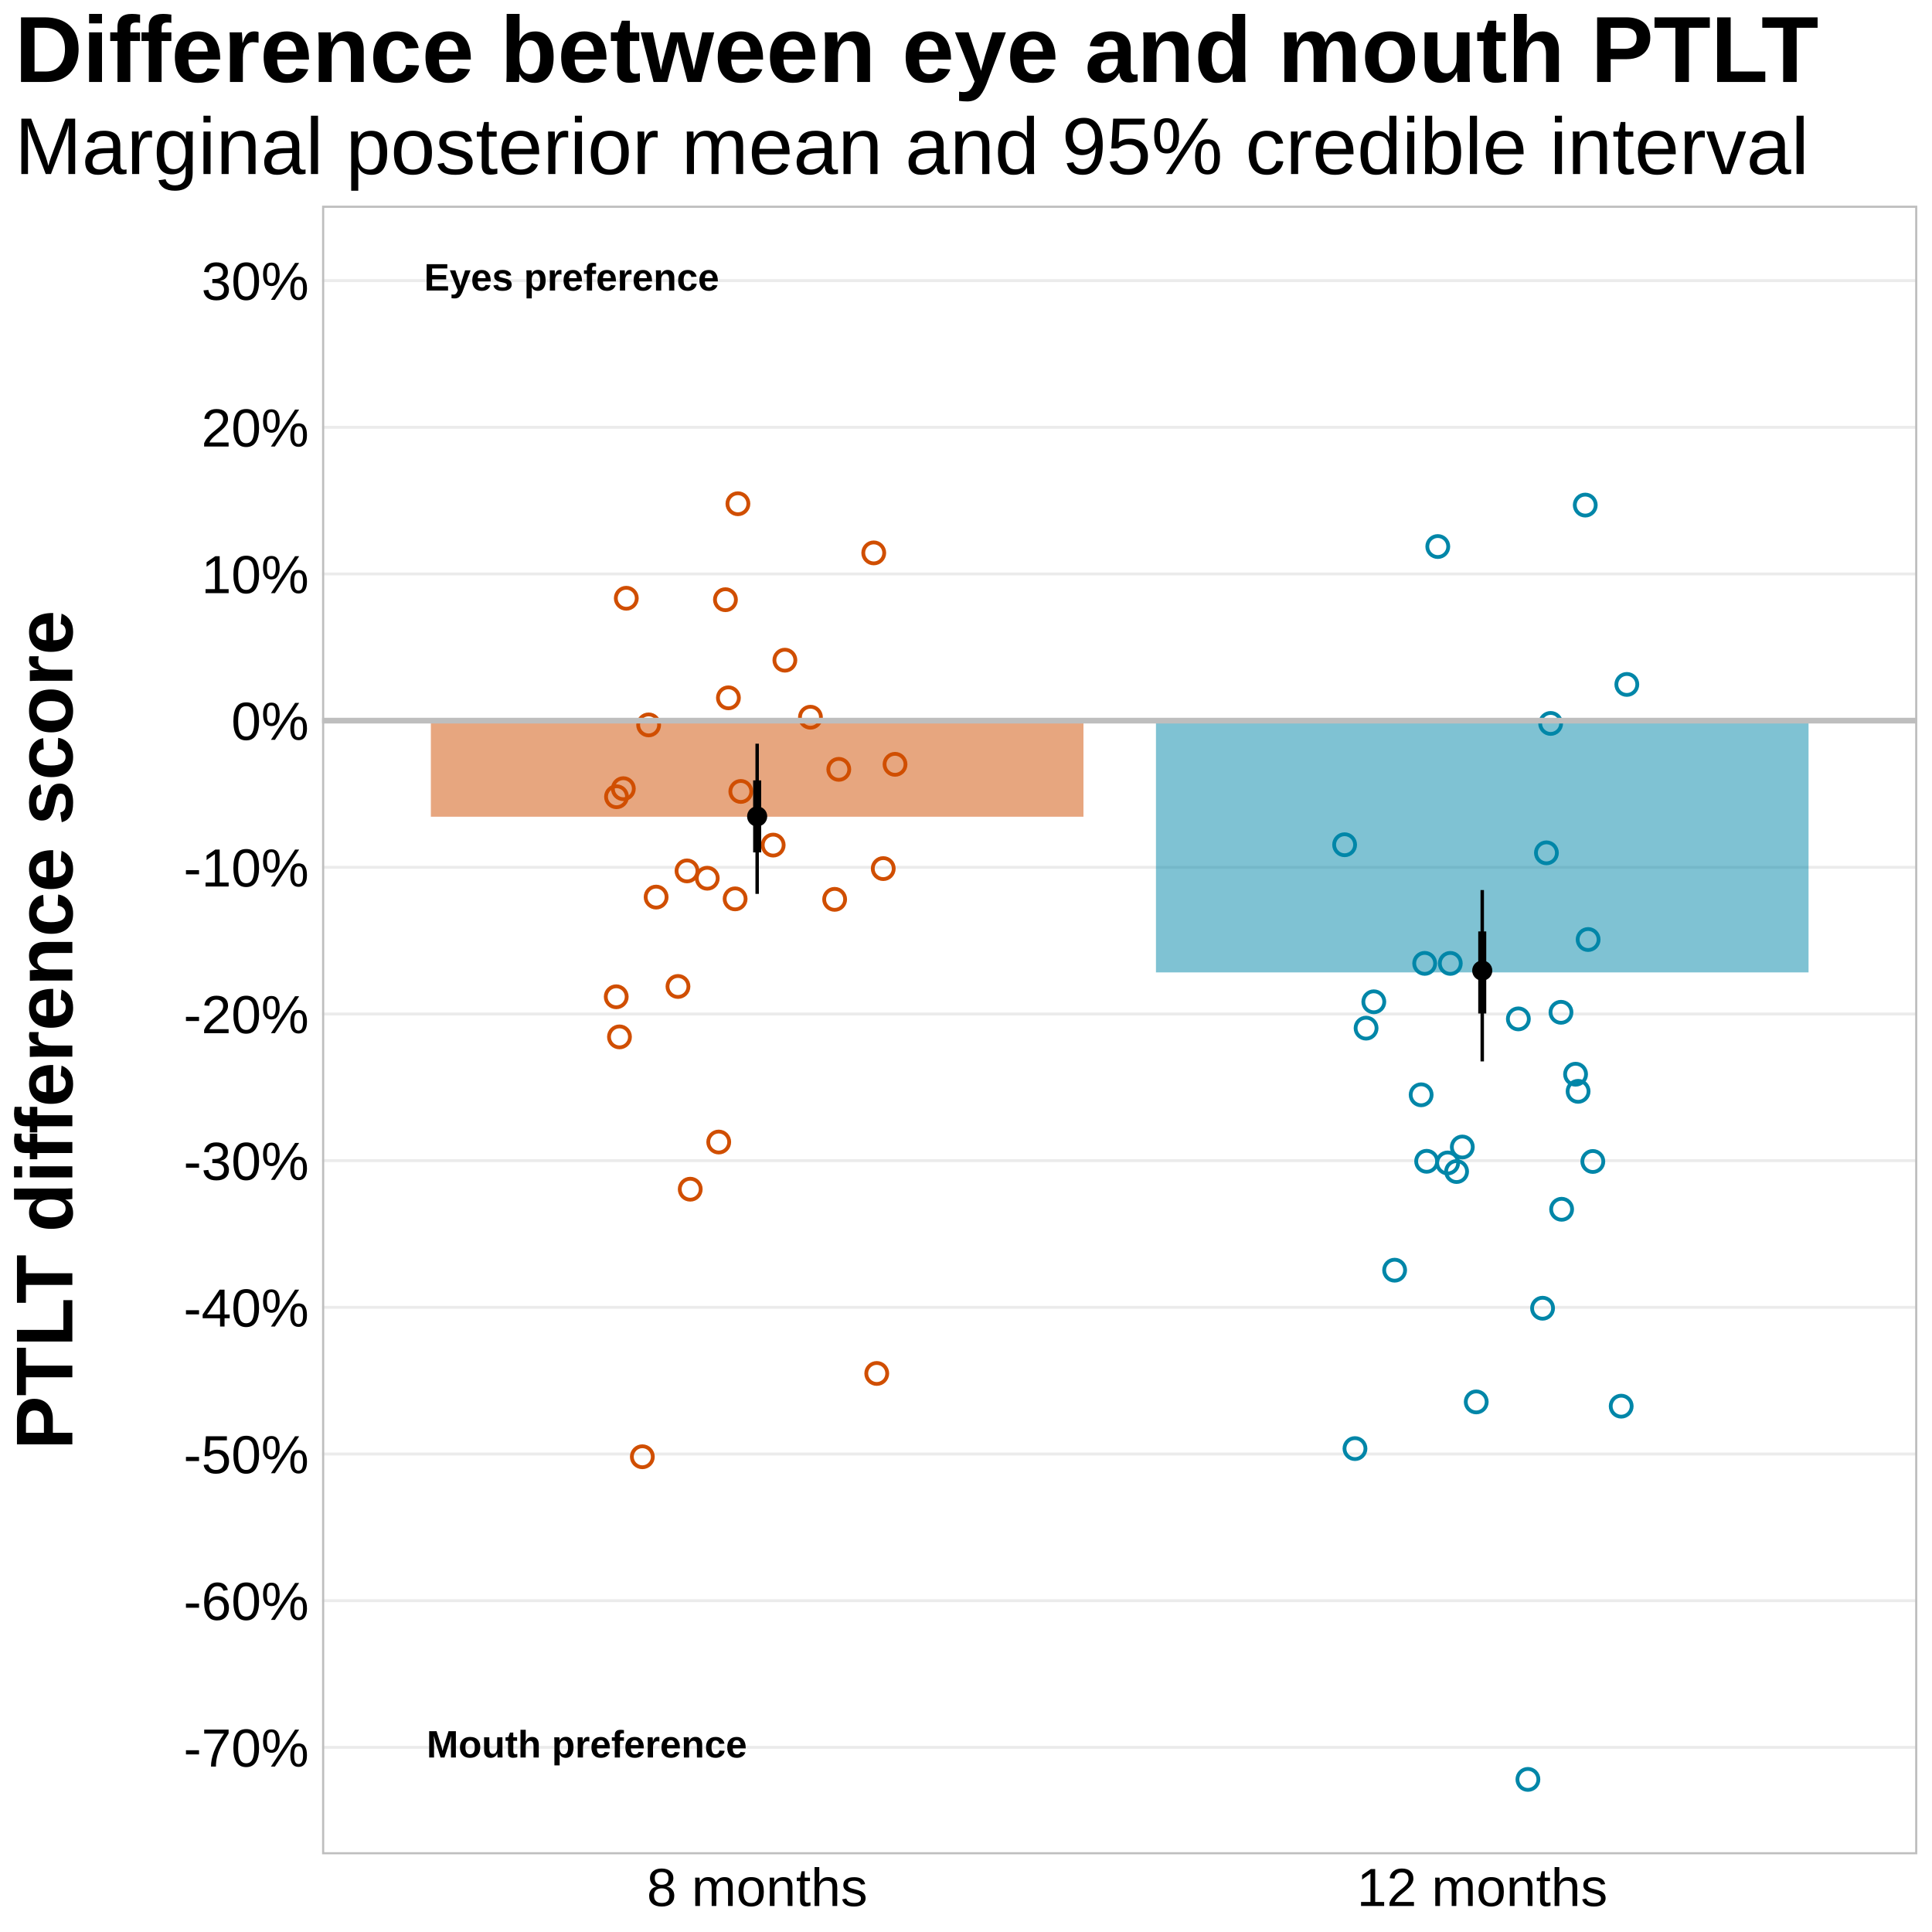
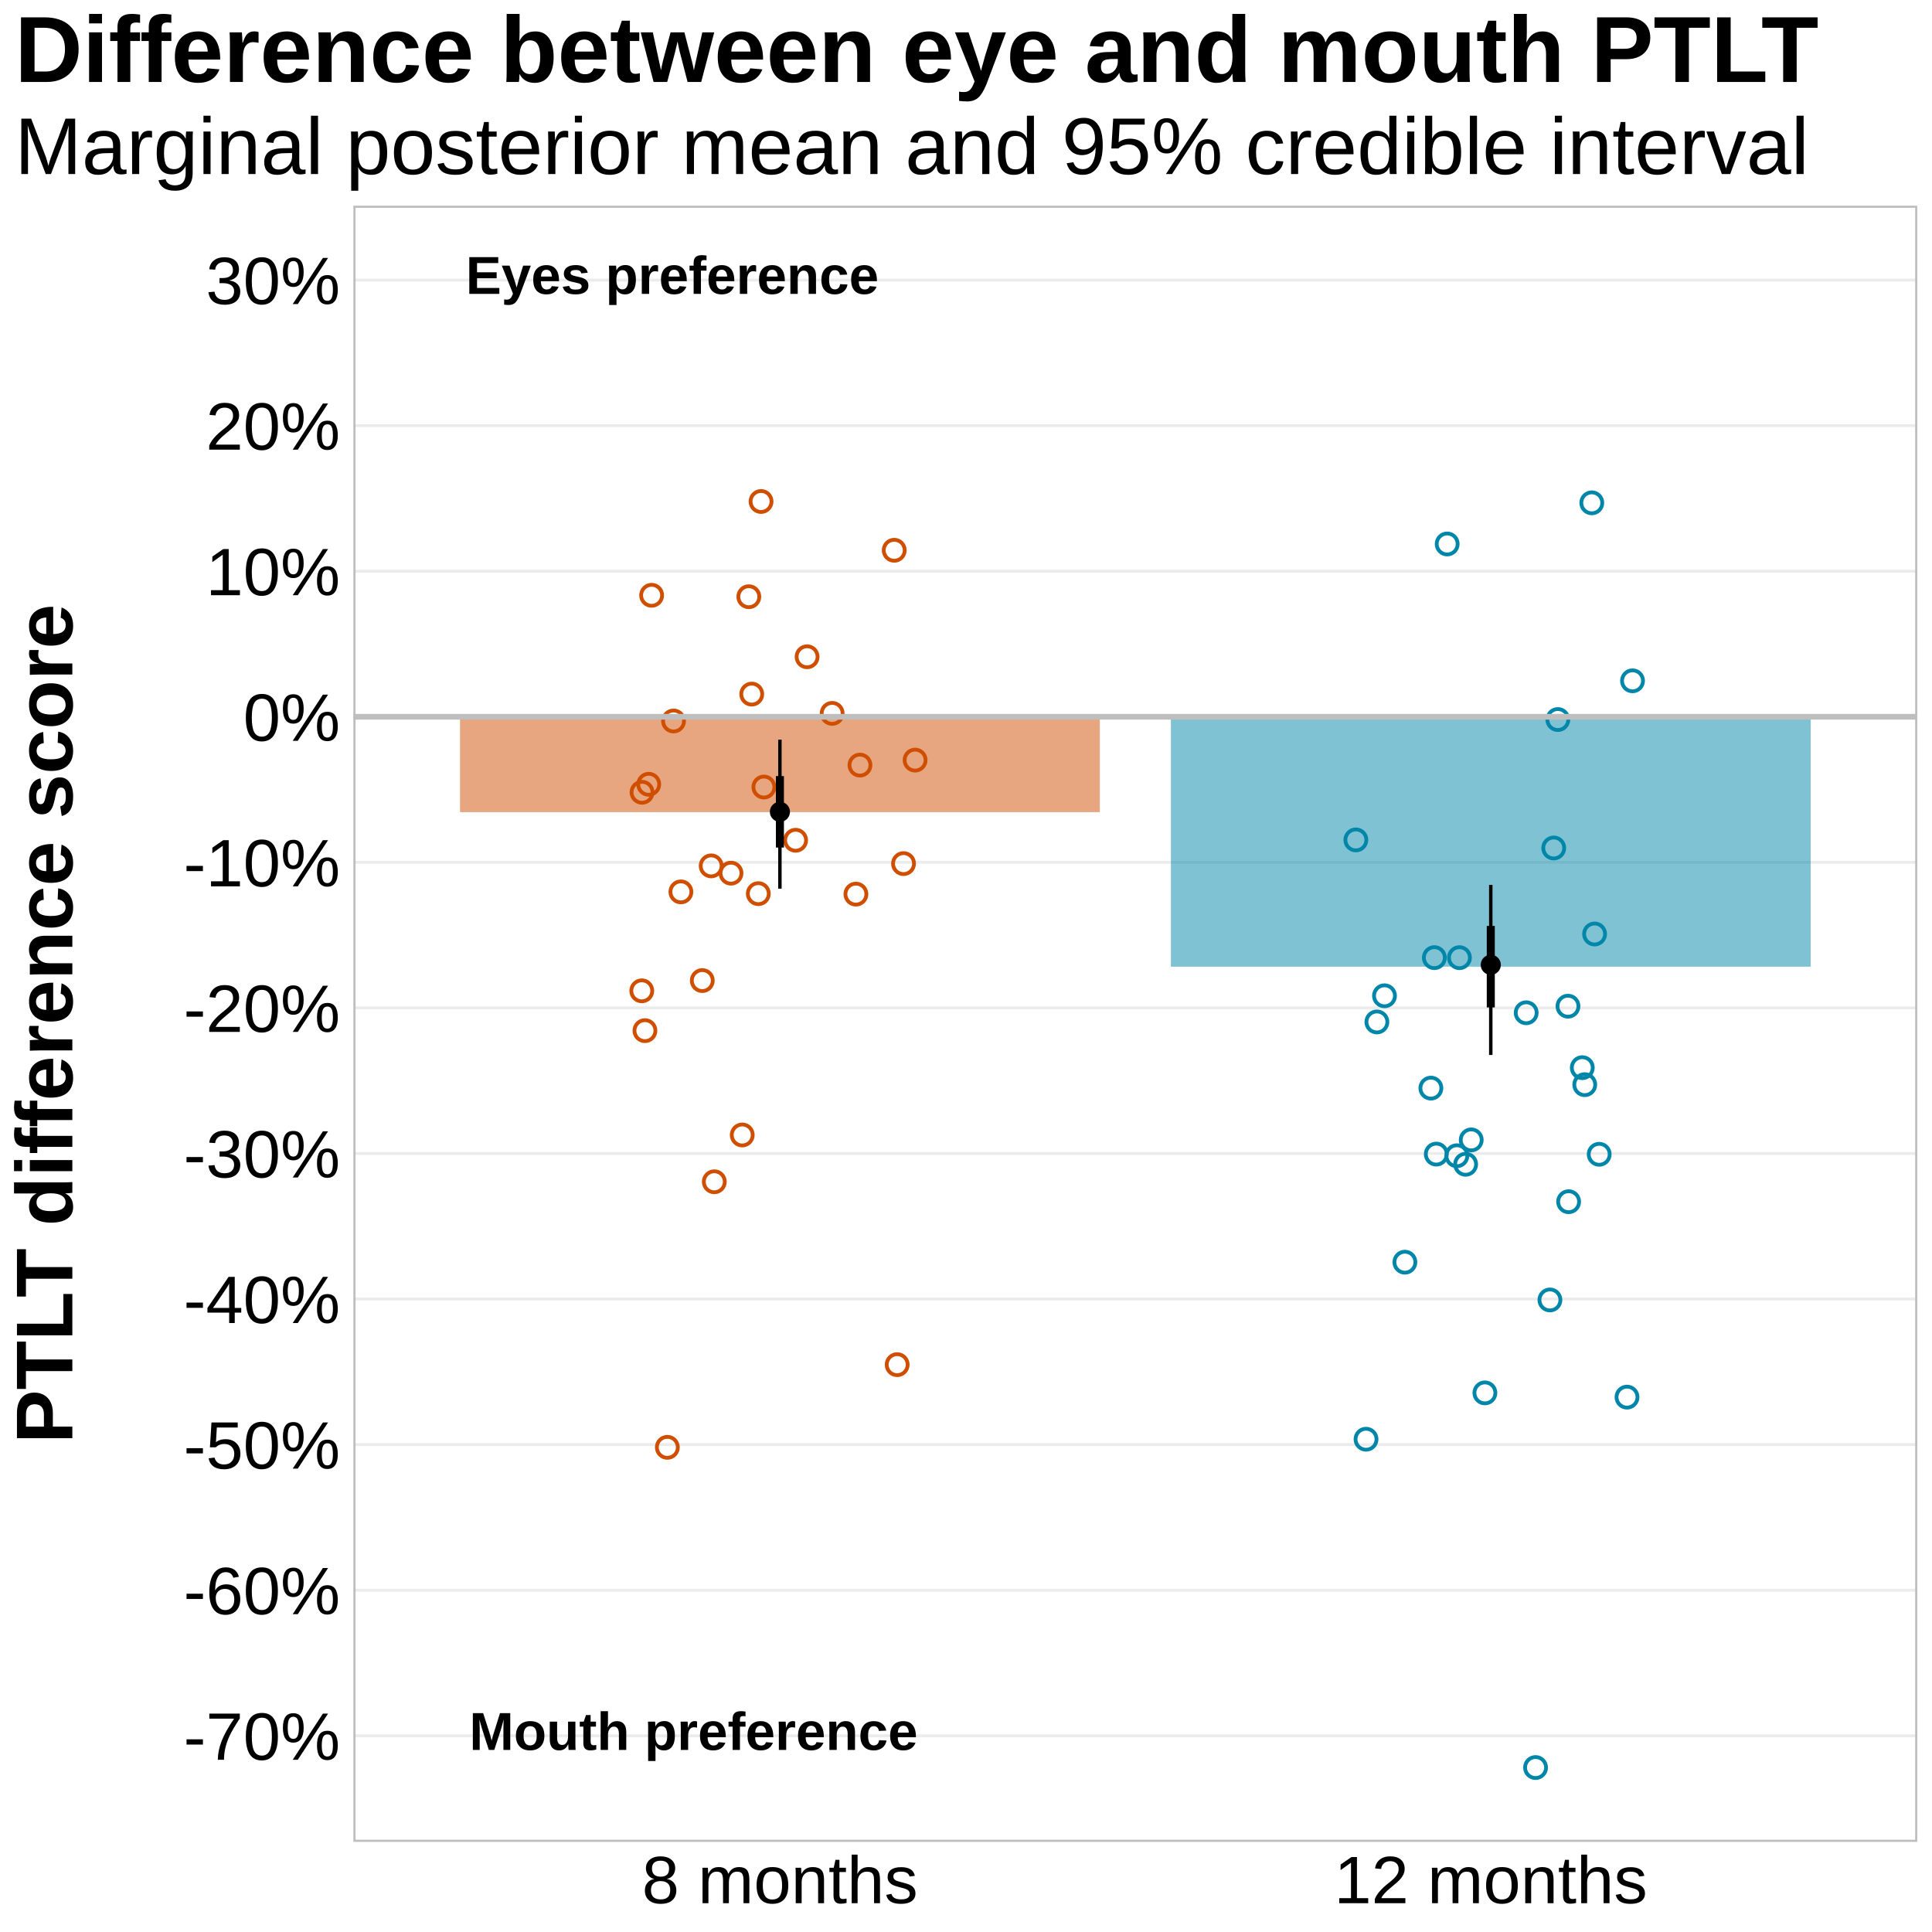
<svg xmlns="http://www.w3.org/2000/svg" class="svglite" width="720.00pt" height="720.00pt" viewBox="0 0 720.00 720.00">
  <defs>
    <style type="text/css">
    .svglite line, .svglite polyline, .svglite polygon, .svglite path, .svglite rect, .svglite circle {
      fill: none;
      stroke: #000000;
      stroke-linecap: round;
      stroke-linejoin: round;
      stroke-miterlimit: 10.00;
    }
    .svglite text {
      white-space: pre;
    }
  </style>
  </defs>
  <rect width="100%" height="100%" style="stroke: none; fill: #FFFFFF;" />
  <defs>
    <clipPath id="cpMC4wMHw3MjAuMDB8MC4wMHw3MjAuMDA=">
      <rect x="0.00" y="0.00" width="720.00" height="720.00" />
    </clipPath>
  </defs>
  <g clip-path="url(#cpMC4wMHw3MjAuMDB8MC4wMHw3MjAuMDA=)">
    <rect x="0" y="0.00" width="720.00" height="720.00" style="stroke-width: 1.07; stroke: none; fill: #FFFFFF;" />
  </g>
  <defs>
-     <clipPath id="cpMTIwLjAzfDcxNC41Mnw3Ni42NXw2OTEuMDY=">
-       <rect x="120.03" y="76.65" width="594.49" height="614.40" />
+     <clipPath id="cpMTMxLjcwfDcxNC41Mnw3Ni42NXw2ODYuNDM=">
+       <rect x="131.70" y="76.65" width="582.82" height="609.77" />
    </clipPath>
  </defs>
-   <g clip-path="url(#cpMTIwLjAzfDcxNC41Mnw3Ni42NXw2OTEuMDY=)">
-     <polyline points="120.03,651.19 714.52,651.19 " style="stroke-width: 1.07; stroke: #EBEBEB; stroke-linecap: butt;" />
-     <polyline points="120.03,596.53 714.52,596.53 " style="stroke-width: 1.07; stroke: #EBEBEB; stroke-linecap: butt;" />
-     <polyline points="120.03,541.87 714.52,541.87 " style="stroke-width: 1.07; stroke: #EBEBEB; stroke-linecap: butt;" />
-     <polyline points="120.03,487.20 714.52,487.20 " style="stroke-width: 1.07; stroke: #EBEBEB; stroke-linecap: butt;" />
-     <polyline points="120.03,432.54 714.52,432.54 " style="stroke-width: 1.07; stroke: #EBEBEB; stroke-linecap: butt;" />
-     <polyline points="120.03,377.88 714.52,377.88 " style="stroke-width: 1.07; stroke: #EBEBEB; stroke-linecap: butt;" />
-     <polyline points="120.03,323.22 714.52,323.22 " style="stroke-width: 1.07; stroke: #EBEBEB; stroke-linecap: butt;" />
-     <polyline points="120.03,268.56 714.52,268.56 " style="stroke-width: 1.07; stroke: #EBEBEB; stroke-linecap: butt;" />
-     <polyline points="120.03,213.90 714.52,213.90 " style="stroke-width: 1.07; stroke: #EBEBEB; stroke-linecap: butt;" />
-     <polyline points="120.03,159.24 714.52,159.24 " style="stroke-width: 1.07; stroke: #EBEBEB; stroke-linecap: butt;" />
-     <polyline points="120.03,104.58 714.52,104.58 " style="stroke-width: 1.07; stroke: #EBEBEB; stroke-linecap: butt;" />
-     <rect x="160.57" y="268.56" width="243.20" height="35.81" style="stroke-width: 1.07; stroke: none; stroke-linecap: square; stroke-linejoin: miter; fill: #D04E00; fill-opacity: 0.50;" />
-     <rect x="430.79" y="268.56" width="243.20" height="93.83" style="stroke-width: 1.07; stroke: none; stroke-linecap: square; stroke-linejoin: miter; fill: #0086A8; fill-opacity: 0.50;" />
-     <circle cx="501.10" cy="314.81" r="3.91" style="stroke-width: 1.42; stroke: #0086A8;" />
-     <circle cx="535.82" cy="203.68" r="3.91" style="stroke-width: 1.42; stroke: #0086A8;" />
-     <circle cx="504.96" cy="539.85" r="3.91" style="stroke-width: 1.42; stroke: #0086A8;" />
-     <circle cx="302.03" cy="267.29" r="3.91" style="stroke-width: 1.42; stroke: #D04E00;" />
-     <circle cx="311.05" cy="335.16" r="3.91" style="stroke-width: 1.42; stroke: #D04E00;" />
-     <circle cx="239.38" cy="542.89" r="3.91" style="stroke-width: 1.42; stroke: #D04E00;" />
-     <circle cx="270.35" cy="223.49" r="3.91" style="stroke-width: 1.42; stroke: #D04E00;" />
-     <circle cx="257.23" cy="443.18" r="3.91" style="stroke-width: 1.42; stroke: #D04E00;" />
-     <circle cx="233.40" cy="222.95" r="3.91" style="stroke-width: 1.42; stroke: #D04E00;" />
-     <circle cx="325.62" cy="206.05" r="3.91" style="stroke-width: 1.42; stroke: #D04E00;" />
-     <circle cx="271.46" cy="260.06" r="3.91" style="stroke-width: 1.42; stroke: #D04E00;" />
-     <circle cx="232.30" cy="293.92" r="3.91" style="stroke-width: 1.42; stroke: #D04E00;" />
-     <circle cx="229.76" cy="296.92" r="3.91" style="stroke-width: 1.42; stroke: #D04E00;" />
-     <circle cx="275.00" cy="187.73" r="3.91" style="stroke-width: 1.42; stroke: #D04E00;" />
-     <circle cx="576.31" cy="317.83" r="3.91" style="stroke-width: 1.42; stroke: #0086A8;" />
-     <circle cx="604.17" cy="524.04" r="3.91" style="stroke-width: 1.42; stroke: #0086A8;" />
-     <circle cx="577.88" cy="269.60" r="3.91" style="stroke-width: 1.42; stroke: #0086A8;" />
-     <circle cx="530.94" cy="359.02" r="3.91" style="stroke-width: 1.42; stroke: #0086A8;" />
-     <circle cx="591.85" cy="350.13" r="3.91" style="stroke-width: 1.42; stroke: #0086A8;" />
-     <circle cx="581.97" cy="450.66" r="3.91" style="stroke-width: 1.42; stroke: #0086A8;" />
-     <circle cx="565.85" cy="379.71" r="3.91" style="stroke-width: 1.42; stroke: #0086A8;" />
-     <circle cx="329.16" cy="323.70" r="3.91" style="stroke-width: 1.42; stroke: #D04E00;" />
-     <circle cx="326.74" cy="511.85" r="3.91" style="stroke-width: 1.42; stroke: #D04E00;" />
-     <circle cx="574.87" cy="487.54" r="3.91" style="stroke-width: 1.42; stroke: #0086A8;" />
-     <circle cx="588.11" cy="406.71" r="3.91" style="stroke-width: 1.42; stroke: #0086A8;" />
-     <circle cx="292.50" cy="246.03" r="3.91" style="stroke-width: 1.42; stroke: #D04E00;" />
-     <circle cx="569.41" cy="663.13" r="3.91" style="stroke-width: 1.42; stroke: #0086A8;" />
-     <circle cx="519.74" cy="473.36" r="3.91" style="stroke-width: 1.42; stroke: #0086A8;" />
-     <circle cx="531.67" cy="432.78" r="3.91" style="stroke-width: 1.42; stroke: #0086A8;" />
-     <circle cx="590.78" cy="188.23" r="3.91" style="stroke-width: 1.42; stroke: #0086A8;" />
-     <circle cx="511.98" cy="373.34" r="3.91" style="stroke-width: 1.42; stroke: #0086A8;" />
-     <circle cx="244.52" cy="334.32" r="3.91" style="stroke-width: 1.42; stroke: #D04E00;" />
-     <circle cx="593.60" cy="432.85" r="3.91" style="stroke-width: 1.42; stroke: #0086A8;" />
-     <circle cx="509.10" cy="383.16" r="3.91" style="stroke-width: 1.42; stroke: #0086A8;" />
-     <circle cx="273.96" cy="334.98" r="3.91" style="stroke-width: 1.42; stroke: #D04E00;" />
-     <circle cx="256.03" cy="324.56" r="3.91" style="stroke-width: 1.42; stroke: #D04E00;" />
-     <circle cx="229.65" cy="371.47" r="3.91" style="stroke-width: 1.42; stroke: #D04E00;" />
-     <circle cx="333.55" cy="284.84" r="3.91" style="stroke-width: 1.42; stroke: #D04E00;" />
-     <circle cx="267.85" cy="425.60" r="3.91" style="stroke-width: 1.42; stroke: #D04E00;" />
-     <circle cx="539.50" cy="433.40" r="3.91" style="stroke-width: 1.42; stroke: #0086A8;" />
-     <circle cx="550.15" cy="522.45" r="3.91" style="stroke-width: 1.42; stroke: #0086A8;" />
-     <circle cx="241.73" cy="270.15" r="3.91" style="stroke-width: 1.42; stroke: #D04E00;" />
-     <circle cx="540.48" cy="359.03" r="3.91" style="stroke-width: 1.42; stroke: #0086A8;" />
-     <circle cx="288.14" cy="314.94" r="3.91" style="stroke-width: 1.42; stroke: #D04E00;" />
-     <circle cx="252.66" cy="367.63" r="3.91" style="stroke-width: 1.42; stroke: #D04E00;" />
-     <circle cx="587.17" cy="400.33" r="3.91" style="stroke-width: 1.42; stroke: #0086A8;" />
-     <circle cx="312.59" cy="286.71" r="3.91" style="stroke-width: 1.42; stroke: #D04E00;" />
-     <circle cx="263.57" cy="327.29" r="3.91" style="stroke-width: 1.42; stroke: #D04E00;" />
-     <circle cx="542.83" cy="436.60" r="3.91" style="stroke-width: 1.42; stroke: #0086A8;" />
-     <circle cx="230.86" cy="386.42" r="3.91" style="stroke-width: 1.42; stroke: #D04E00;" />
-     <circle cx="276.08" cy="294.95" r="3.91" style="stroke-width: 1.42; stroke: #D04E00;" />
-     <circle cx="529.62" cy="408.00" r="3.91" style="stroke-width: 1.42; stroke: #0086A8;" />
-     <circle cx="544.96" cy="427.46" r="3.91" style="stroke-width: 1.42; stroke: #0086A8;" />
-     <circle cx="581.73" cy="377.25" r="3.91" style="stroke-width: 1.42; stroke: #0086A8;" />
-     <circle cx="606.27" cy="255.07" r="3.91" style="stroke-width: 1.42; stroke: #0086A8;" />
-     <line x1="552.39" y1="395.56" x2="552.39" y2="331.69" style="stroke-width: 1.28; stroke-linecap: butt;" />
-     <line x1="282.17" y1="333.12" x2="282.17" y2="277.16" style="stroke-width: 1.28; stroke-linecap: butt;" />
-     <line x1="552.39" y1="377.71" x2="552.39" y2="347.11" style="stroke-width: 2.99; stroke-linecap: butt;" />
-     <line x1="282.17" y1="317.67" x2="282.17" y2="290.83" style="stroke-width: 2.99; stroke-linecap: butt;" />
-     <circle cx="552.39" cy="361.71" r="1.68" style="stroke-width: 1.06; fill: #000000;" />
-     <circle cx="282.17" cy="304.25" r="1.68" style="stroke-width: 1.06; fill: #000000;" />
-     <circle cx="552.39" cy="361.71" r="3.22" style="stroke-width: 1.06; fill: #000000;" />
-     <circle cx="282.17" cy="304.25" r="3.22" style="stroke-width: 1.06; fill: #000000;" />
-     <line x1="120.03" y1="268.56" x2="714.52" y2="268.56" style="stroke-width: 2.13; stroke: #BEBEBE; stroke-linecap: butt;" />
-     <text x="158.04" y="108.26" style="font-size: 14.23px; font-weight: bold; font-family: &quot;Arial&quot;;" textLength="109.86px" lengthAdjust="spacingAndGlyphs">Eyes preference</text>
-     <text x="158.99" y="654.96" style="font-size: 14.23px; font-weight: bold; font-family: &quot;Arial&quot;;" textLength="119.29px" lengthAdjust="spacingAndGlyphs">Mouth preference</text>
-     <rect x="120.03" y="76.65" width="594.49" height="614.40" style="stroke-width: 1.60; stroke: #BEBEBE;" />
+   <g clip-path="url(#cpMTMxLjcwfDcxNC41Mnw3Ni42NXw2ODYuNDM=)">
+     <polyline points="131.70,646.86 714.52,646.86 " style="stroke-width: 1.07; stroke: #EBEBEB; stroke-linecap: butt;" />
+     <polyline points="131.70,592.61 714.52,592.61 " style="stroke-width: 1.07; stroke: #EBEBEB; stroke-linecap: butt;" />
+     <polyline points="131.70,538.36 714.52,538.36 " style="stroke-width: 1.07; stroke: #EBEBEB; stroke-linecap: butt;" />
+     <polyline points="131.70,484.11 714.52,484.11 " style="stroke-width: 1.07; stroke: #EBEBEB; stroke-linecap: butt;" />
+     <polyline points="131.70,429.86 714.52,429.86 " style="stroke-width: 1.07; stroke: #EBEBEB; stroke-linecap: butt;" />
+     <polyline points="131.70,375.61 714.52,375.61 " style="stroke-width: 1.07; stroke: #EBEBEB; stroke-linecap: butt;" />
+     <polyline points="131.70,321.36 714.52,321.36 " style="stroke-width: 1.07; stroke: #EBEBEB; stroke-linecap: butt;" />
+     <polyline points="131.70,267.12 714.52,267.12 " style="stroke-width: 1.07; stroke: #EBEBEB; stroke-linecap: butt;" />
+     <polyline points="131.70,212.87 714.52,212.87 " style="stroke-width: 1.07; stroke: #EBEBEB; stroke-linecap: butt;" />
+     <polyline points="131.70,158.62 714.52,158.62 " style="stroke-width: 1.07; stroke: #EBEBEB; stroke-linecap: butt;" />
+     <polyline points="131.70,104.37 714.52,104.37 " style="stroke-width: 1.07; stroke: #EBEBEB; stroke-linecap: butt;" />
+     <rect x="171.44" y="267.12" width="238.43" height="35.54" style="stroke-width: 1.07; stroke: none; stroke-linecap: square; stroke-linejoin: miter; fill: #D04E00; fill-opacity: 0.50;" />
+     <rect x="436.36" y="267.12" width="238.43" height="93.13" style="stroke-width: 1.07; stroke: none; stroke-linecap: square; stroke-linejoin: miter; fill: #0086A8; fill-opacity: 0.50;" />
+     <circle cx="505.29" cy="313.01" r="3.91" style="stroke-width: 1.42; stroke: #0086A8;" />
+     <circle cx="539.32" cy="202.72" r="3.91" style="stroke-width: 1.42; stroke: #0086A8;" />
+     <circle cx="509.08" cy="536.36" r="3.91" style="stroke-width: 1.42; stroke: #0086A8;" />
+     <circle cx="310.12" cy="265.86" r="3.91" style="stroke-width: 1.42; stroke: #D04E00;" />
+     <circle cx="318.97" cy="333.21" r="3.91" style="stroke-width: 1.42; stroke: #D04E00;" />
+     <circle cx="248.70" cy="539.38" r="3.91" style="stroke-width: 1.42; stroke: #D04E00;" />
+     <circle cx="279.06" cy="222.38" r="3.91" style="stroke-width: 1.42; stroke: #D04E00;" />
+     <circle cx="266.20" cy="440.41" r="3.91" style="stroke-width: 1.42; stroke: #D04E00;" />
+     <circle cx="242.84" cy="221.85" r="3.91" style="stroke-width: 1.42; stroke: #D04E00;" />
+     <circle cx="333.25" cy="205.07" r="3.91" style="stroke-width: 1.42; stroke: #D04E00;" />
+     <circle cx="280.15" cy="258.67" r="3.91" style="stroke-width: 1.42; stroke: #D04E00;" />
+     <circle cx="241.76" cy="292.28" r="3.91" style="stroke-width: 1.42; stroke: #D04E00;" />
+     <circle cx="239.27" cy="295.26" r="3.91" style="stroke-width: 1.42; stroke: #D04E00;" />
+     <circle cx="283.62" cy="186.89" r="3.91" style="stroke-width: 1.42; stroke: #D04E00;" />
+     <circle cx="579.03" cy="316.02" r="3.91" style="stroke-width: 1.42; stroke: #0086A8;" />
+     <circle cx="606.34" cy="520.67" r="3.91" style="stroke-width: 1.42; stroke: #0086A8;" />
+     <circle cx="580.56" cy="268.15" r="3.91" style="stroke-width: 1.42; stroke: #0086A8;" />
+     <circle cx="534.54" cy="356.89" r="3.91" style="stroke-width: 1.42; stroke: #0086A8;" />
+     <circle cx="594.26" cy="348.07" r="3.91" style="stroke-width: 1.42; stroke: #0086A8;" />
+     <circle cx="584.58" cy="447.84" r="3.91" style="stroke-width: 1.42; stroke: #0086A8;" />
+     <circle cx="568.77" cy="377.43" r="3.91" style="stroke-width: 1.42; stroke: #0086A8;" />
+     <circle cx="336.72" cy="321.84" r="3.91" style="stroke-width: 1.42; stroke: #D04E00;" />
+     <circle cx="334.35" cy="508.57" r="3.91" style="stroke-width: 1.42; stroke: #D04E00;" />
+     <circle cx="577.61" cy="484.45" r="3.91" style="stroke-width: 1.42; stroke: #0086A8;" />
+     <circle cx="590.59" cy="404.22" r="3.91" style="stroke-width: 1.42; stroke: #0086A8;" />
+     <circle cx="300.78" cy="244.76" r="3.91" style="stroke-width: 1.42; stroke: #D04E00;" />
+     <circle cx="572.26" cy="658.71" r="3.91" style="stroke-width: 1.42; stroke: #0086A8;" />
+     <circle cx="523.56" cy="470.38" r="3.91" style="stroke-width: 1.42; stroke: #0086A8;" />
+     <circle cx="535.26" cy="430.10" r="3.91" style="stroke-width: 1.42; stroke: #0086A8;" />
+     <circle cx="593.21" cy="187.39" r="3.91" style="stroke-width: 1.42; stroke: #0086A8;" />
+     <circle cx="515.96" cy="371.10" r="3.91" style="stroke-width: 1.42; stroke: #0086A8;" />
+     <circle cx="253.75" cy="332.37" r="3.91" style="stroke-width: 1.42; stroke: #D04E00;" />
+     <circle cx="595.97" cy="430.17" r="3.91" style="stroke-width: 1.42; stroke: #0086A8;" />
+     <circle cx="513.13" cy="380.85" r="3.91" style="stroke-width: 1.42; stroke: #0086A8;" />
+     <circle cx="282.60" cy="333.04" r="3.91" style="stroke-width: 1.42; stroke: #D04E00;" />
+     <circle cx="265.03" cy="322.69" r="3.91" style="stroke-width: 1.42; stroke: #D04E00;" />
+     <circle cx="239.17" cy="369.25" r="3.91" style="stroke-width: 1.42; stroke: #D04E00;" />
+     <circle cx="341.03" cy="283.27" r="3.91" style="stroke-width: 1.42; stroke: #D04E00;" />
+     <circle cx="276.61" cy="422.97" r="3.91" style="stroke-width: 1.42; stroke: #D04E00;" />
+     <circle cx="542.93" cy="430.71" r="3.91" style="stroke-width: 1.42; stroke: #0086A8;" />
+     <circle cx="553.38" cy="519.09" r="3.91" style="stroke-width: 1.42; stroke: #0086A8;" />
+     <circle cx="251.01" cy="268.69" r="3.91" style="stroke-width: 1.42; stroke: #D04E00;" />
+     <circle cx="543.89" cy="356.90" r="3.91" style="stroke-width: 1.42; stroke: #0086A8;" />
+     <circle cx="296.50" cy="313.14" r="3.91" style="stroke-width: 1.42; stroke: #D04E00;" />
+     <circle cx="261.72" cy="365.43" r="3.91" style="stroke-width: 1.42; stroke: #D04E00;" />
+     <circle cx="589.67" cy="397.89" r="3.91" style="stroke-width: 1.42; stroke: #0086A8;" />
+     <circle cx="320.48" cy="285.13" r="3.91" style="stroke-width: 1.42; stroke: #D04E00;" />
+     <circle cx="272.42" cy="325.40" r="3.91" style="stroke-width: 1.42; stroke: #D04E00;" />
+     <circle cx="546.20" cy="433.89" r="3.91" style="stroke-width: 1.42; stroke: #0086A8;" />
+     <circle cx="240.35" cy="384.09" r="3.91" style="stroke-width: 1.42; stroke: #D04E00;" />
+     <circle cx="284.68" cy="293.31" r="3.91" style="stroke-width: 1.42; stroke: #D04E00;" />
+     <circle cx="533.25" cy="405.51" r="3.91" style="stroke-width: 1.42; stroke: #0086A8;" />
+     <circle cx="548.28" cy="424.81" r="3.91" style="stroke-width: 1.42; stroke: #0086A8;" />
+     <circle cx="584.34" cy="374.98" r="3.91" style="stroke-width: 1.42; stroke: #0086A8;" />
+     <circle cx="608.39" cy="253.72" r="3.91" style="stroke-width: 1.42; stroke: #0086A8;" />
+     <line x1="555.57" y1="393.16" x2="555.57" y2="329.77" style="stroke-width: 1.28; stroke-linecap: butt;" />
+     <line x1="290.65" y1="331.19" x2="290.65" y2="275.65" style="stroke-width: 1.28; stroke-linecap: butt;" />
+     <line x1="555.57" y1="375.44" x2="555.57" y2="345.07" style="stroke-width: 2.99; stroke-linecap: butt;" />
+     <line x1="290.65" y1="315.86" x2="290.65" y2="289.22" style="stroke-width: 2.99; stroke-linecap: butt;" />
+     <circle cx="555.57" cy="359.56" r="1.68" style="stroke-width: 1.06; fill: #000000;" />
+     <circle cx="290.65" cy="302.54" r="1.68" style="stroke-width: 1.06; fill: #000000;" />
+     <circle cx="555.57" cy="359.56" r="3.22" style="stroke-width: 1.06; fill: #000000;" />
+     <circle cx="290.65" cy="302.54" r="3.22" style="stroke-width: 1.06; fill: #000000;" />
+     <line x1="131.70" y1="267.12" x2="714.52" y2="267.12" style="stroke-width: 2.13; stroke: #BEBEBE; stroke-linecap: butt;" />
+     <text x="173.57" y="109.52" style="font-size: 19.92px; font-weight: bold; font-family: &quot;Arial&quot;;" textLength="153.84px" lengthAdjust="spacingAndGlyphs">Eyes preference</text>
+     <text x="174.89" y="652.14" style="font-size: 19.92px; font-weight: bold; font-family: &quot;Arial&quot;;" textLength="167.04px" lengthAdjust="spacingAndGlyphs">Mouth preference</text>
+     <rect x="131.70" y="76.65" width="582.82" height="609.77" style="stroke-width: 1.60; stroke: #BEBEBE;" />
  </g>
  <g clip-path="url(#cpMC4wMHw3MjAuMDB8MC4wMHw3MjAuMDA=)">
-     <text x="115.10" y="658.35" text-anchor="end" style="font-size: 20.00px; font-family: &quot;Arial&quot;;" textLength="46.69px" lengthAdjust="spacingAndGlyphs">-70%</text>
-     <text x="115.10" y="603.69" text-anchor="end" style="font-size: 20.00px; font-family: &quot;Arial&quot;;" textLength="46.69px" lengthAdjust="spacingAndGlyphs">-60%</text>
-     <text x="115.10" y="549.03" text-anchor="end" style="font-size: 20.00px; font-family: &quot;Arial&quot;;" textLength="46.69px" lengthAdjust="spacingAndGlyphs">-50%</text>
-     <text x="115.10" y="494.37" text-anchor="end" style="font-size: 20.00px; font-family: &quot;Arial&quot;;" textLength="46.69px" lengthAdjust="spacingAndGlyphs">-40%</text>
-     <text x="115.10" y="439.70" text-anchor="end" style="font-size: 20.00px; font-family: &quot;Arial&quot;;" textLength="46.69px" lengthAdjust="spacingAndGlyphs">-30%</text>
-     <text x="115.10" y="385.04" text-anchor="end" style="font-size: 20.00px; font-family: &quot;Arial&quot;;" textLength="46.69px" lengthAdjust="spacingAndGlyphs">-20%</text>
-     <text x="115.10" y="330.38" text-anchor="end" style="font-size: 20.00px; font-family: &quot;Arial&quot;;" textLength="46.69px" lengthAdjust="spacingAndGlyphs">-10%</text>
-     <text x="115.10" y="275.72" text-anchor="end" style="font-size: 20.00px; font-family: &quot;Arial&quot;;" textLength="28.91px" lengthAdjust="spacingAndGlyphs">0%</text>
-     <text x="115.10" y="221.06" text-anchor="end" style="font-size: 20.00px; font-family: &quot;Arial&quot;;" textLength="40.03px" lengthAdjust="spacingAndGlyphs">10%</text>
-     <text x="115.10" y="166.40" text-anchor="end" style="font-size: 20.00px; font-family: &quot;Arial&quot;;" textLength="40.03px" lengthAdjust="spacingAndGlyphs">20%</text>
-     <text x="115.10" y="111.74" text-anchor="end" style="font-size: 20.00px; font-family: &quot;Arial&quot;;" textLength="40.03px" lengthAdjust="spacingAndGlyphs">30%</text>
-     <text x="282.17" y="710.31" text-anchor="middle" style="font-size: 20.00px; font-family: &quot;Arial&quot;;" textLength="82.27px" lengthAdjust="spacingAndGlyphs">8 months</text>
-     <text x="552.39" y="710.31" text-anchor="middle" style="font-size: 20.00px; font-family: &quot;Arial&quot;;" textLength="93.40px" lengthAdjust="spacingAndGlyphs">12 months</text>
-     <text transform="translate(26.96,383.85) rotate(-90)" text-anchor="middle" style="font-size: 30.00px; font-weight: bold; font-family: &quot;Arial&quot;;" textLength="312.86px" lengthAdjust="spacingAndGlyphs">PTLT difference score</text>
-     <text transform="translate(59.36,383.85) rotate(-90)" text-anchor="middle" style="font-size: 30.00px; font-weight: bold; font-family: &quot;Arial&quot;;" textLength="0.00px" lengthAdjust="spacingAndGlyphs" />
+     <text x="126.77" y="655.81" text-anchor="end" style="font-size: 25.00px; font-family: &quot;Arial&quot;;" textLength="58.36px" lengthAdjust="spacingAndGlyphs">-70%</text>
+     <text x="126.77" y="601.56" text-anchor="end" style="font-size: 25.00px; font-family: &quot;Arial&quot;;" textLength="58.36px" lengthAdjust="spacingAndGlyphs">-60%</text>
+     <text x="126.77" y="547.31" text-anchor="end" style="font-size: 25.00px; font-family: &quot;Arial&quot;;" textLength="58.36px" lengthAdjust="spacingAndGlyphs">-50%</text>
+     <text x="126.77" y="493.06" text-anchor="end" style="font-size: 25.00px; font-family: &quot;Arial&quot;;" textLength="58.36px" lengthAdjust="spacingAndGlyphs">-40%</text>
+     <text x="126.77" y="438.81" text-anchor="end" style="font-size: 25.00px; font-family: &quot;Arial&quot;;" textLength="58.36px" lengthAdjust="spacingAndGlyphs">-30%</text>
+     <text x="126.77" y="384.56" text-anchor="end" style="font-size: 25.00px; font-family: &quot;Arial&quot;;" textLength="58.36px" lengthAdjust="spacingAndGlyphs">-20%</text>
+     <text x="126.77" y="330.31" text-anchor="end" style="font-size: 25.00px; font-family: &quot;Arial&quot;;" textLength="58.36px" lengthAdjust="spacingAndGlyphs">-10%</text>
+     <text x="126.77" y="276.07" text-anchor="end" style="font-size: 25.00px; font-family: &quot;Arial&quot;;" textLength="36.13px" lengthAdjust="spacingAndGlyphs">0%</text>
+     <text x="126.77" y="221.82" text-anchor="end" style="font-size: 25.00px; font-family: &quot;Arial&quot;;" textLength="50.03px" lengthAdjust="spacingAndGlyphs">10%</text>
+     <text x="126.77" y="167.57" text-anchor="end" style="font-size: 25.00px; font-family: &quot;Arial&quot;;" textLength="50.03px" lengthAdjust="spacingAndGlyphs">20%</text>
+     <text x="126.77" y="113.32" text-anchor="end" style="font-size: 25.00px; font-family: &quot;Arial&quot;;" textLength="50.03px" lengthAdjust="spacingAndGlyphs">30%</text>
+     <text x="290.65" y="709.26" text-anchor="middle" style="font-size: 25.00px; font-family: &quot;Arial&quot;;" textLength="102.83px" lengthAdjust="spacingAndGlyphs">8 months</text>
+     <text x="555.57" y="709.26" text-anchor="middle" style="font-size: 25.00px; font-family: &quot;Arial&quot;;" textLength="116.73px" lengthAdjust="spacingAndGlyphs">12 months</text>
+     <text transform="translate(26.96,381.54) rotate(-90)" text-anchor="middle" style="font-size: 30.00px; font-weight: bold; font-family: &quot;Arial&quot;;" textLength="312.86px" lengthAdjust="spacingAndGlyphs">PTLT difference score</text>
+     <text transform="translate(59.36,381.54) rotate(-90)" text-anchor="middle" style="font-size: 30.00px; font-weight: bold; font-family: &quot;Arial&quot;;" textLength="0.00px" lengthAdjust="spacingAndGlyphs" />
    <text x="5.48" y="64.86" style="font-size: 30.00px; font-family: &quot;Arial&quot;;" textLength="668.71px" lengthAdjust="spacingAndGlyphs">Marginal posterior mean and 95% credible interval</text>
    <text x="5.48" y="30.54" style="font-size: 35.00px; font-weight: bold; font-family: &quot;Arial&quot;;" textLength="672.19px" lengthAdjust="spacingAndGlyphs">Difference between eye and mouth PTLT</text>
  </g>
</svg>
